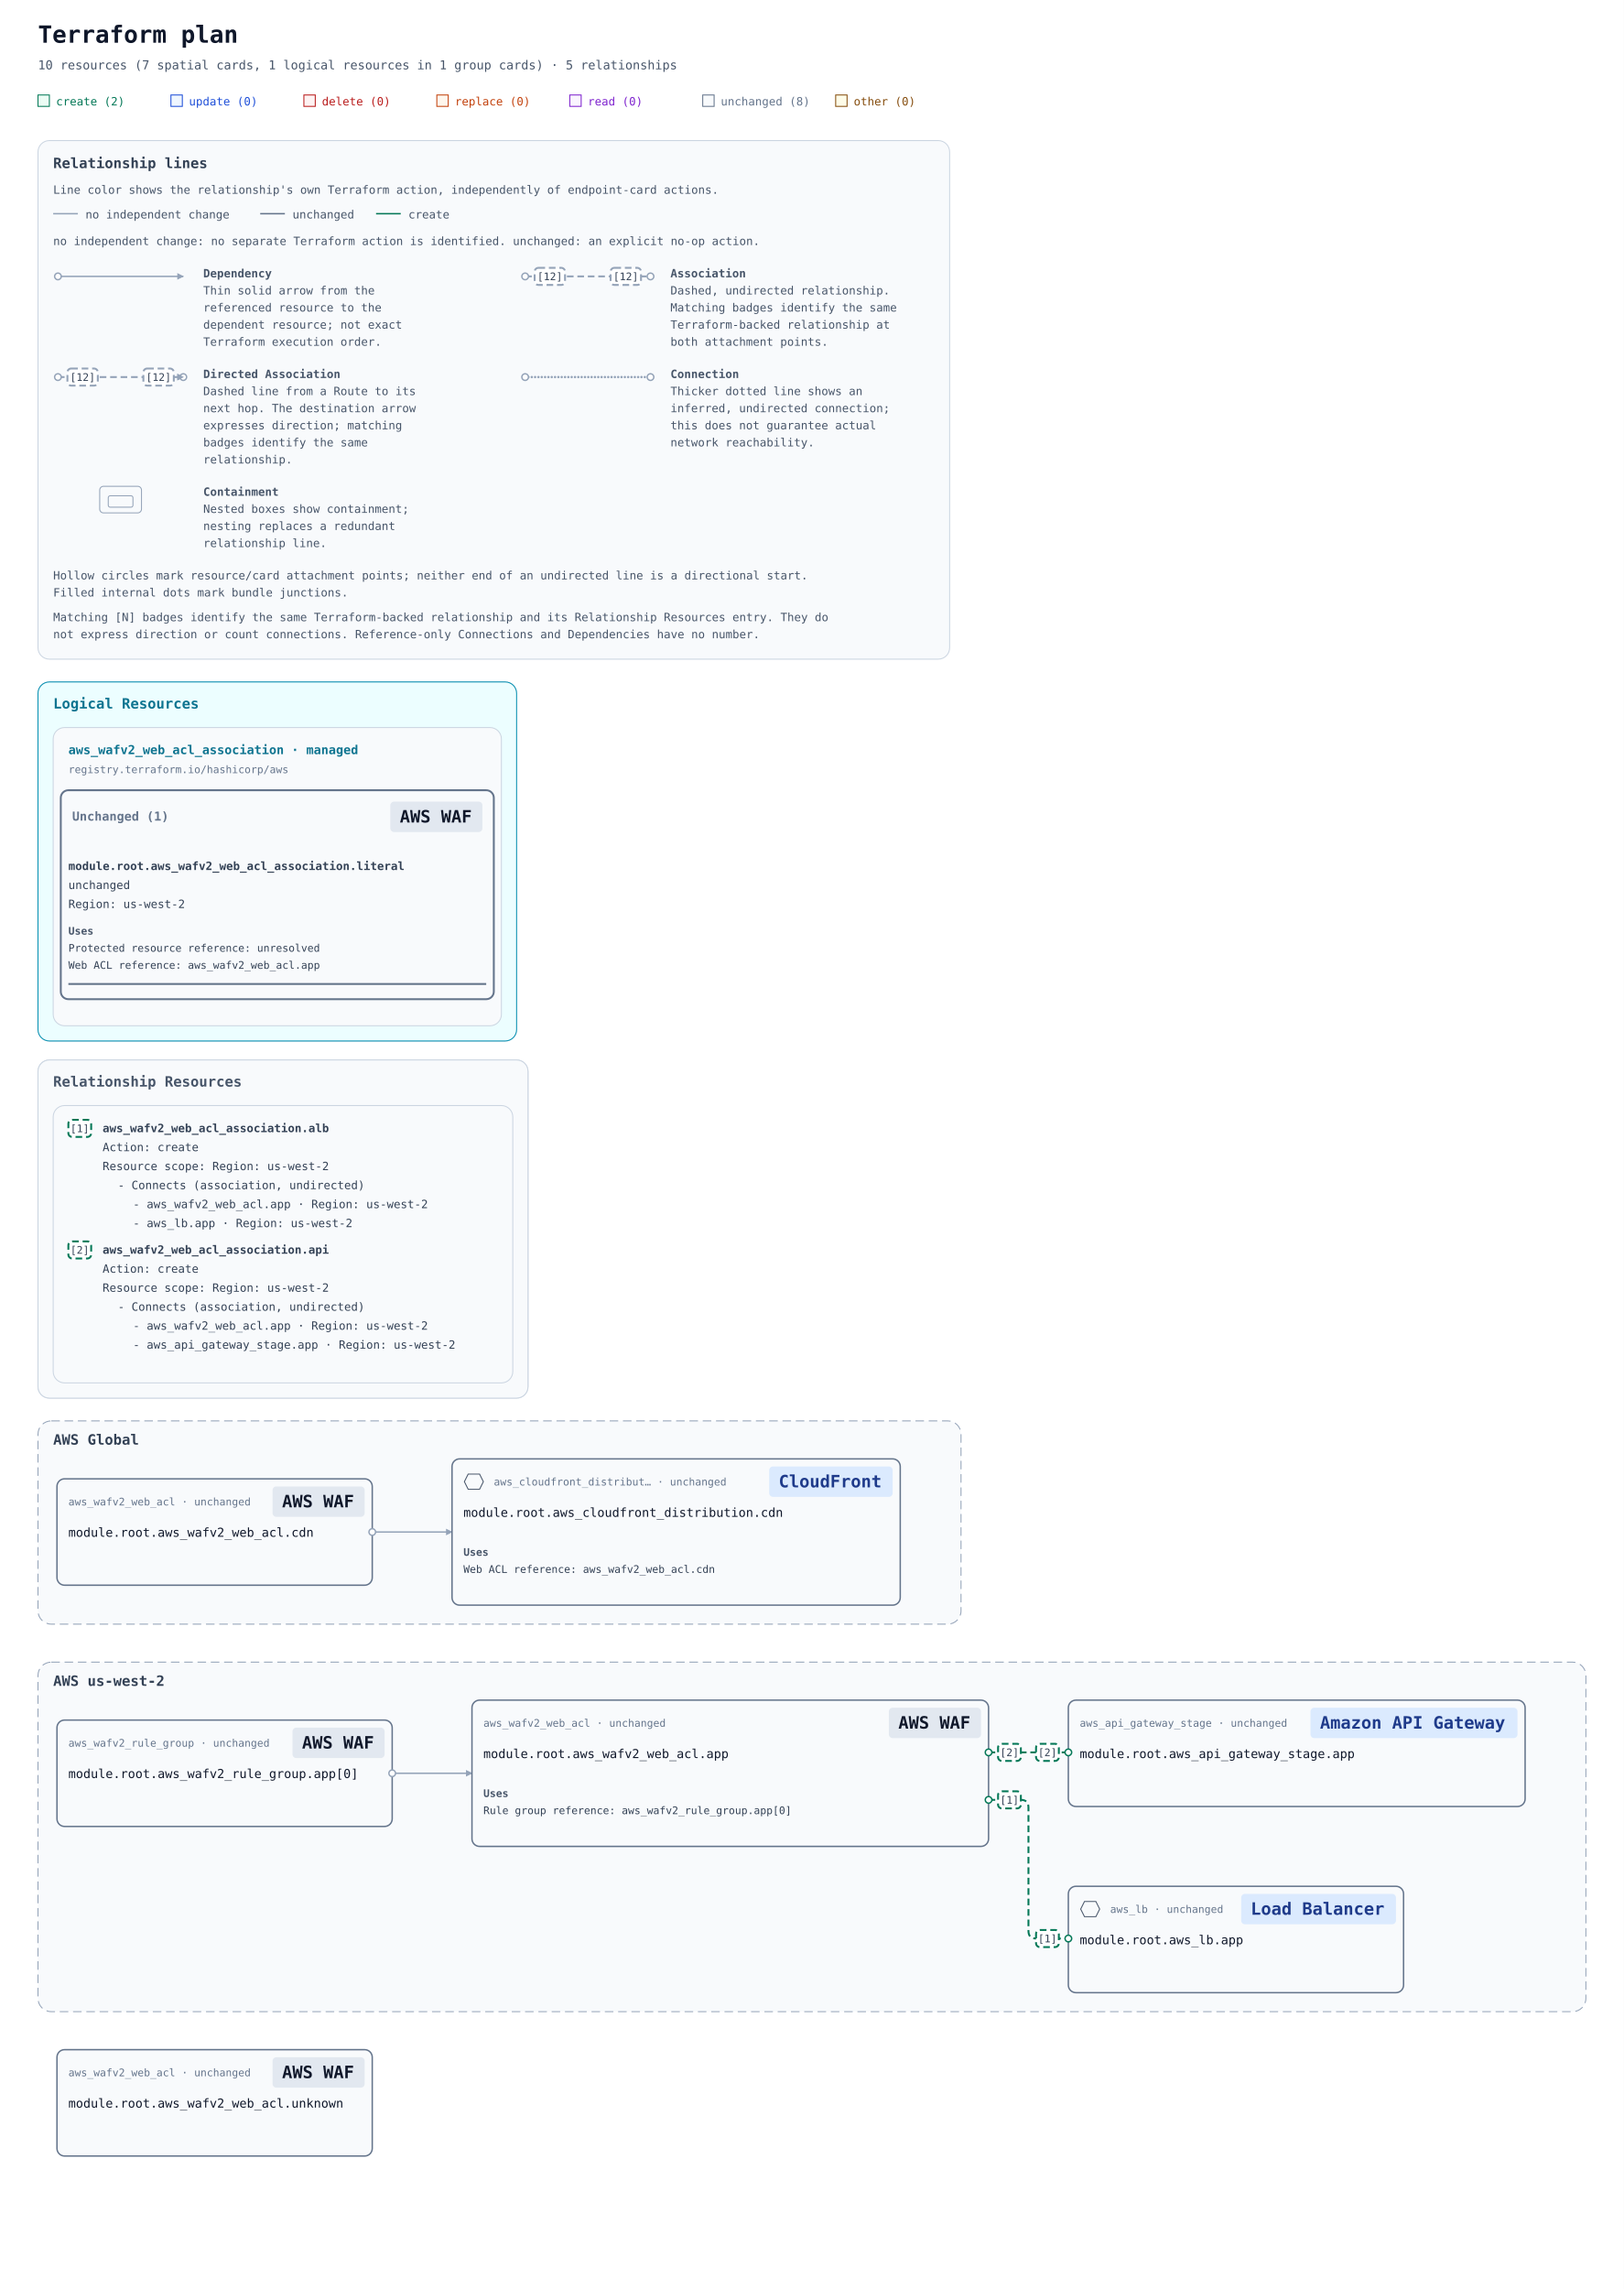
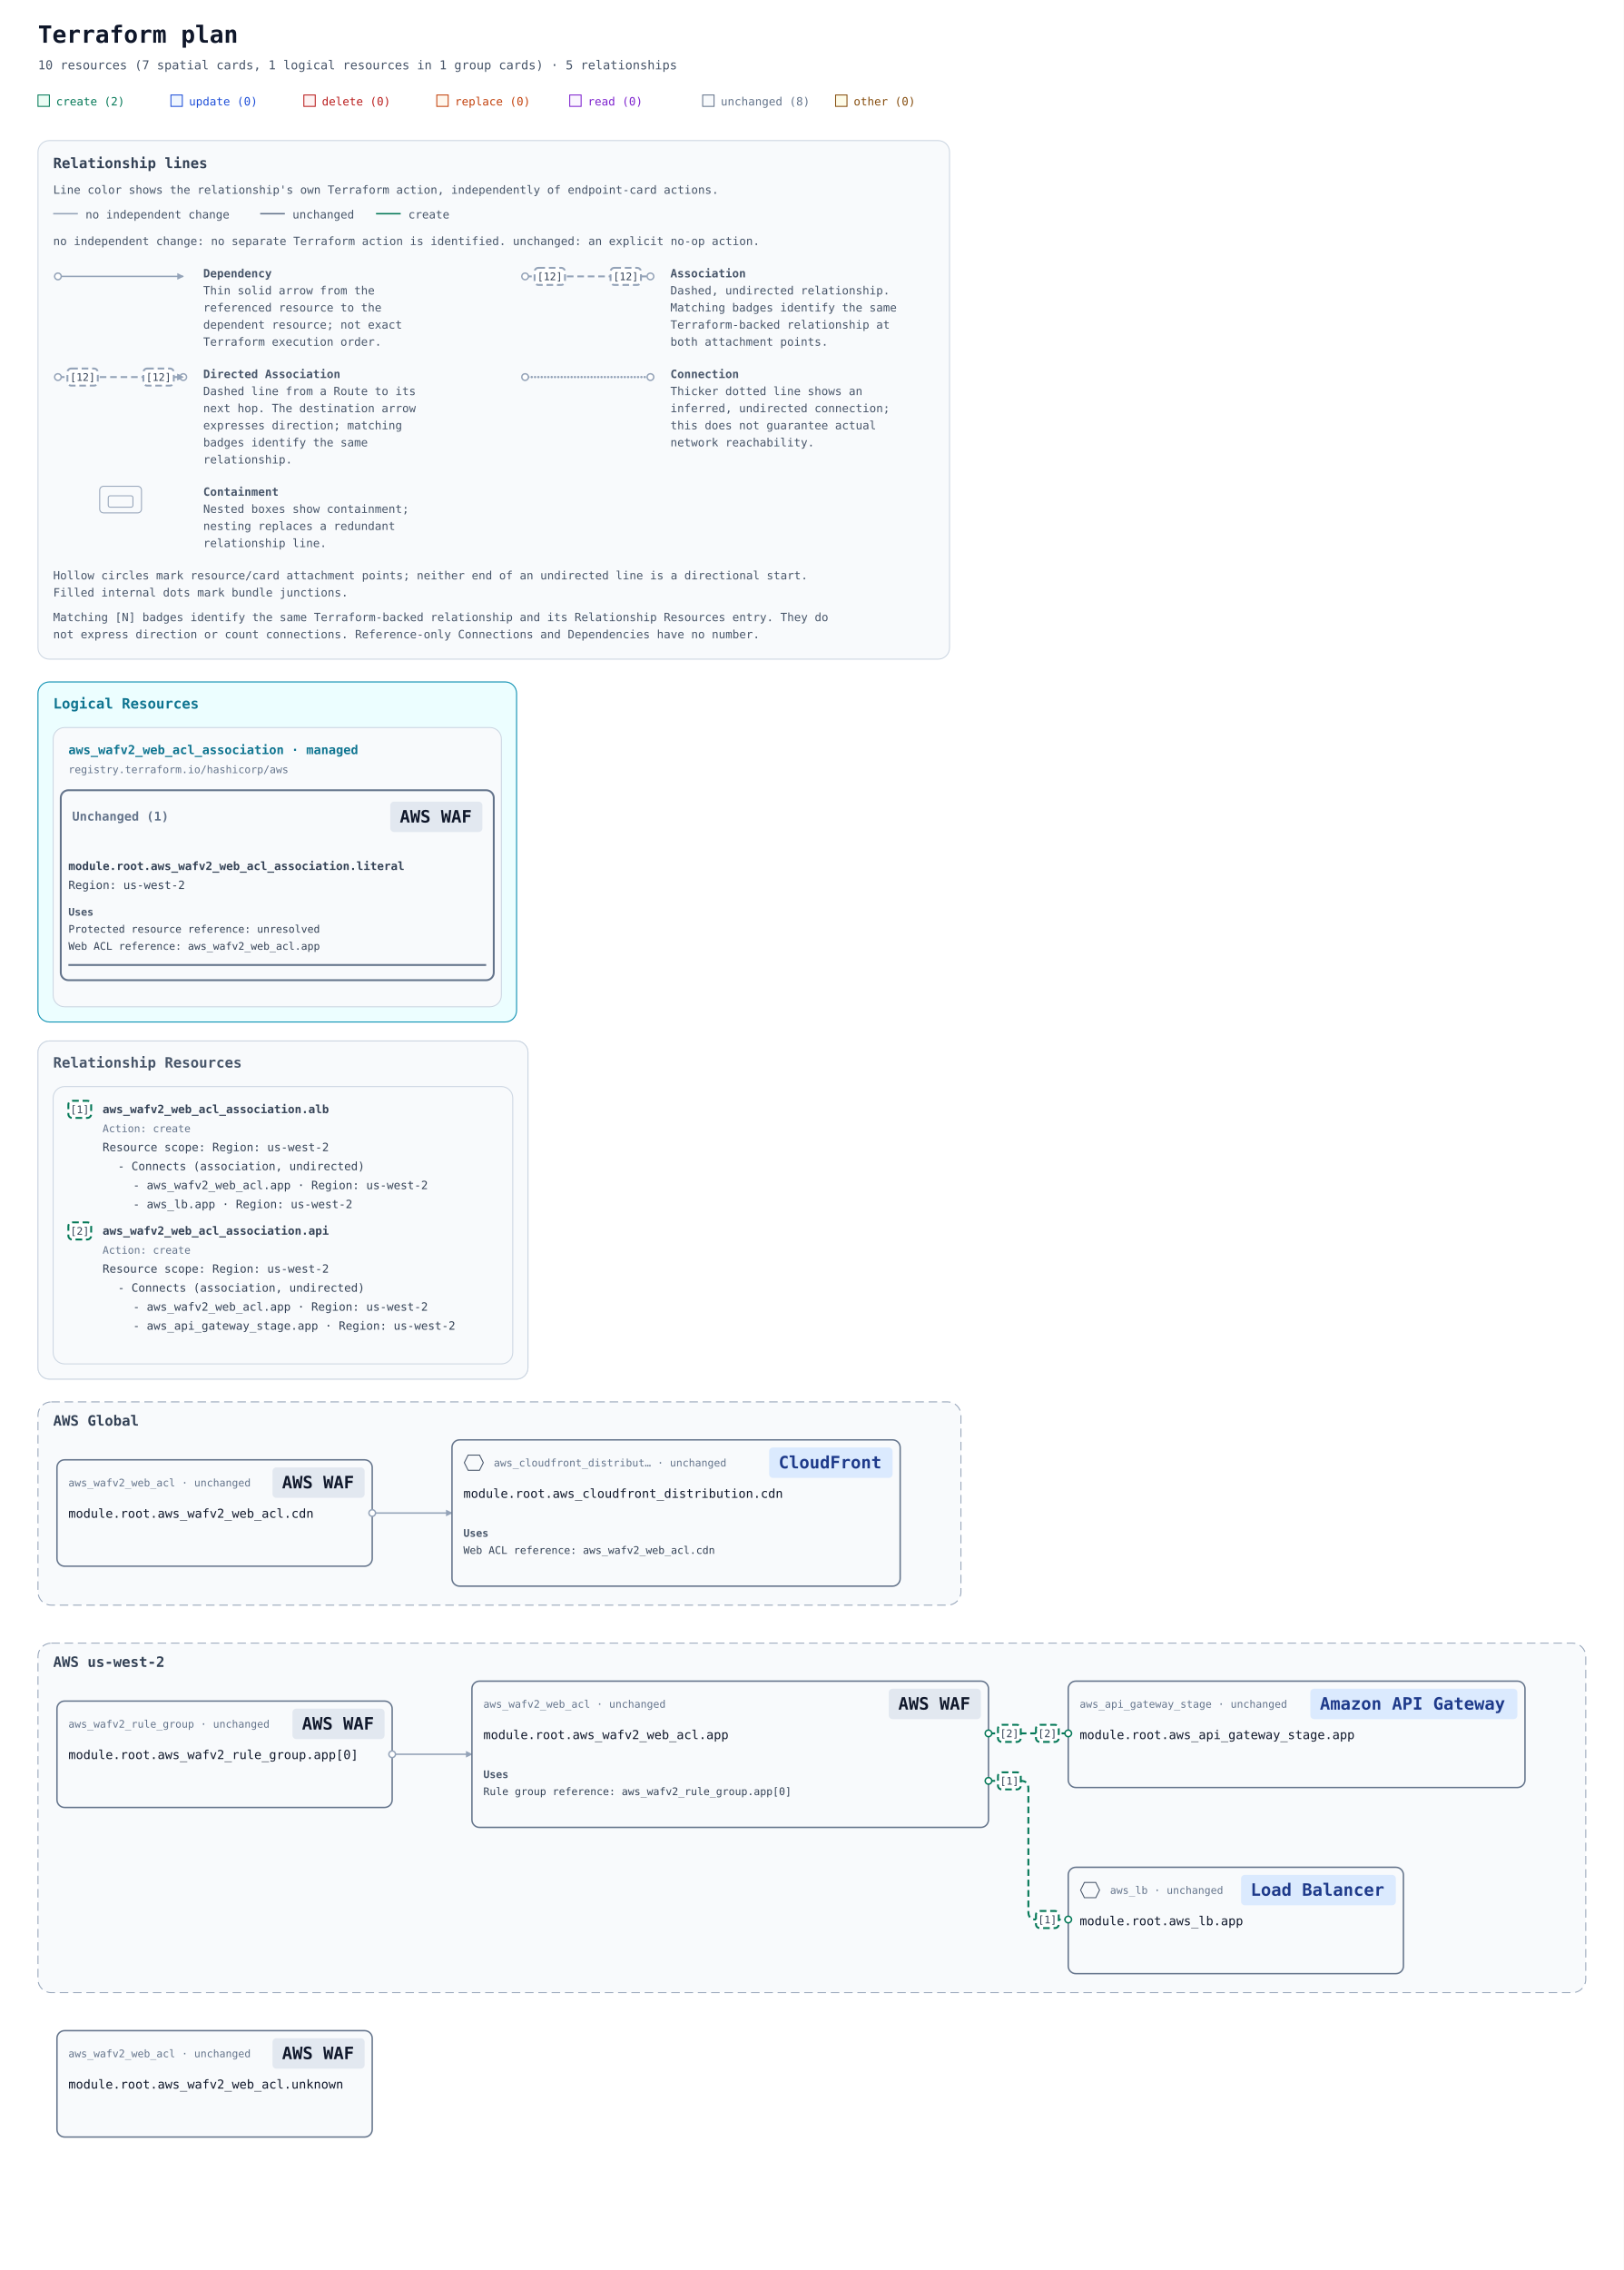
- <svg xmlns="http://www.w3.org/2000/svg" width="1710" height="2410" viewBox="0 0 1710 2410" role="img" aria-labelledby="title description">
+ <svg xmlns="http://www.w3.org/2000/svg" width="1710" height="2390" viewBox="0 0 1710 2390" role="img" aria-labelledby="title description">
  <defs>
    <marker id="arrow" viewBox="0 0 10 10" refX="9" refY="5" markerWidth="7" markerHeight="7" markerUnits="userSpaceOnUse" orient="auto-start-reverse">
      <path d="M 0 0 L 10 5 L 0 10 z" fill="#94a3b8" />
    </marker>
    <marker id="arrow-create" viewBox="0 0 10 10" refX="9" refY="5" markerWidth="7" markerHeight="7" markerUnits="userSpaceOnUse" orient="auto-start-reverse">
      <path d="M 0 0 L 10 5 L 0 10 z" fill="#047857" />
    </marker>
  </defs>
  <rect width="100%" height="100%" fill="#ffffff" />
  <g font-family="ui-monospace, SFMono-Regular, Consolas, monospace">
    <text x="40" y="45" font-size="25" font-weight="700" fill="#0f172a">Terraform plan</text>
    <text x="40" y="73" font-size="13" fill="#475569">10 resources (7 spatial cards, 1 logical resources in 1 group cards) · 5 relationships</text>
    <rect x="40" y="100" width="12" height="12" fill="#ecfdf5" stroke="#047857" />
    <text x="59" y="111" font-size="12" fill="#047857">create (2)</text>
    <rect x="180" y="100" width="12" height="12" fill="#eff6ff" stroke="#1d4ed8" />
    <text x="199" y="111" font-size="12" fill="#1d4ed8">update (0)</text>
    <rect x="320" y="100" width="12" height="12" fill="#fef2f2" stroke="#b91c1c" />
    <text x="339" y="111" font-size="12" fill="#b91c1c">delete (0)</text>
    <rect x="460" y="100" width="12" height="12" fill="#fff7ed" stroke="#c2410c" />
    <text x="479" y="111" font-size="12" fill="#c2410c">replace (0)</text>
    <rect x="600" y="100" width="12" height="12" fill="#faf5ff" stroke="#7e22ce" />
    <text x="619" y="111" font-size="12" fill="#7e22ce">read (0)</text>
    <rect x="740" y="100" width="12" height="12" fill="#f8fafc" stroke="#64748b" />
    <text x="759" y="111" font-size="12" fill="#64748b">unchanged (8)</text>
    <rect x="880" y="100" width="12" height="12" fill="#fefce8" stroke="#854d0e" />
    <text x="899" y="111" font-size="12" fill="#854d0e">other (0)</text>
    <g id="relationship-legend" font-size="12" fill="#475569" transform="translate(40 148)">
      <rect width="960" height="546" rx="12" fill="#f8fafc" stroke="#cbd5e1" />
      <text x="16" y="29" font-size="15" font-weight="700" fill="#334155">Relationship lines</text>
      <text x="16" y="56">Line color shows the relationship's own Terraform action, independently of endpoint-card actions.</text>
      <path data-legend-action="none" d="M 16 77 H 42" fill="none" stroke="#94a3b8" stroke-width="1.5" />
      <text x="50" y="82">no independent change</text>
      <path data-legend-action="unchanged" d="M 234 77 H 260" fill="none" stroke="#64748b" stroke-width="1.5" />
      <text x="268" y="82">unchanged</text>
      <path data-legend-action="create" d="M 356 77 H 382" fill="none" stroke="#047857" stroke-width="1.5" />
      <text x="390" y="82">create</text>
      <text x="16" y="110">no independent change: no separate Terraform action is identified. unchanged: an explicit no-op action.</text>
      <g data-legend-entry="dependency" transform="translate(0 132)">
        <g data-legend-sample="dependency">
          <path data-legend-kind="dependency" data-directionality="directed" d="M 21 11 H 153" fill="none" stroke="#94a3b8" stroke-width="1.5" marker-end="url(#arrow)" />
          <circle data-legend-endpoint="source" cx="21" cy="11" r="3.5" fill="#ffffff" stroke="#94a3b8" stroke-width="1.5" />
        </g>
        <text x="174" y="12" font-weight="700">Dependency</text>
        <text x="174" y="30">Thin solid arrow from the</text>
        <text x="174" y="48">referenced resource to the</text>
        <text x="174" y="66">dependent resource; not exact</text>
        <text x="174" y="84">Terraform execution order.</text>
      </g>
      <g data-legend-entry="association" transform="translate(492 132)">
        <g data-legend-sample="association">
          <path data-legend-kind="association" data-directionality="undirected" d="M 21 11 H 153" fill="none" stroke="#94a3b8" stroke-width="2" stroke-dasharray="7 4" />
          <circle data-legend-endpoint="source" cx="21" cy="11" r="3.5" fill="#ffffff" stroke="#94a3b8" stroke-width="1.5" />
          <circle data-legend-endpoint="target" cx="153" cy="11" r="3.5" fill="#ffffff" stroke="#94a3b8" stroke-width="1.5" />
          <g data-legend-badge="source">
            <rect x="31" y="2" width="32" height="18" rx="4" fill="#ffffff" stroke="#94a3b8" stroke-width="2" stroke-dasharray="7 4" />
            <text x="47" y="15" text-anchor="middle" font-size="11" fill="#334155">[12]</text>
          </g>
          <g data-legend-badge="target">
            <rect x="111" y="2" width="32" height="18" rx="4" fill="#ffffff" stroke="#94a3b8" stroke-width="2" stroke-dasharray="7 4" />
            <text x="127" y="15" text-anchor="middle" font-size="11" fill="#334155">[12]</text>
          </g>
        </g>
        <text x="174" y="12" font-weight="700">Association</text>
        <text x="174" y="30">Dashed, undirected relationship.</text>
        <text x="174" y="48">Matching badges identify the same</text>
        <text x="174" y="66">Terraform-backed relationship at</text>
        <text x="174" y="84">both attachment points.</text>
      </g>
      <g data-legend-entry="directed-association" transform="translate(0 238)">
        <g data-legend-sample="directed-association">
          <path data-legend-kind="directed-association" data-directionality="directed" d="M 21 11 H 153" fill="none" stroke="#94a3b8" stroke-width="2" stroke-dasharray="7 4" marker-end="url(#arrow)" />
          <circle data-legend-endpoint="source" cx="21" cy="11" r="3.5" fill="#ffffff" stroke="#94a3b8" stroke-width="1.5" />
          <circle data-legend-endpoint="target" cx="153" cy="11" r="3.5" fill="#ffffff" stroke="#94a3b8" stroke-width="1.5" />
          <path data-legend-arrow="true" d="M 146.7 7.5 L 153.7 11 L 146.7 14.5 Z" fill="#94a3b8" />
          <g data-legend-badge="source">
            <rect x="31" y="2" width="32" height="18" rx="4" fill="#ffffff" stroke="#94a3b8" stroke-width="2" stroke-dasharray="7 4" />
            <text x="47" y="15" text-anchor="middle" font-size="11" fill="#334155">[12]</text>
          </g>
          <g data-legend-badge="target">
            <rect x="111" y="2" width="32" height="18" rx="4" fill="#ffffff" stroke="#94a3b8" stroke-width="2" stroke-dasharray="7 4" />
            <text x="127" y="15" text-anchor="middle" font-size="11" fill="#334155">[12]</text>
          </g>
        </g>
        <text x="174" y="12" font-weight="700">Directed Association</text>
        <text x="174" y="30">Dashed line from a Route to its</text>
        <text x="174" y="48">next hop. The destination arrow</text>
        <text x="174" y="66">expresses direction; matching</text>
        <text x="174" y="84">badges identify the same</text>
        <text x="174" y="102">relationship.</text>
      </g>
      <g data-legend-entry="connection" transform="translate(492 238)">
        <g data-legend-sample="connection">
          <path data-legend-kind="connection" data-directionality="undirected" d="M 21 11 H 153" fill="none" stroke="#94a3b8" stroke-width="2.5" stroke-dasharray="0 3.5" stroke-linecap="round" />
          <circle data-legend-endpoint="source" cx="21" cy="11" r="3.5" fill="#ffffff" stroke="#94a3b8" stroke-width="1.5" />
          <circle data-legend-endpoint="target" cx="153" cy="11" r="3.5" fill="#ffffff" stroke="#94a3b8" stroke-width="1.5" />
        </g>
        <text x="174" y="12" font-weight="700">Connection</text>
        <text x="174" y="30">Thicker dotted line shows an</text>
        <text x="174" y="48">inferred, undirected connection;</text>
        <text x="174" y="66">this does not guarantee actual</text>
        <text x="174" y="84">network reachability.</text>
      </g>
      <g data-legend-entry="containment" transform="translate(0 362)">
        <g data-legend-sample="containment">
          <g data-legend-kind="containment" fill="none" stroke="#94a3b8">
            <rect x="65" y="2" width="44" height="28" rx="4" />
            <rect x="74" y="12" width="26" height="12" rx="2" />
          </g>
        </g>
        <text x="174" y="12" font-weight="700">Containment</text>
        <text x="174" y="30">Nested boxes show containment;</text>
        <text x="174" y="48">nesting replaces a redundant</text>
        <text x="174" y="66">relationship line.</text>
      </g>
      <text x="16" y="462">Hollow circles mark resource/card attachment points; neither end of an undirected line is a directional start.</text>
      <text x="16" y="480">Filled internal dots mark bundle junctions.</text>
      <text x="16" y="506">Matching [N] badges identify the same Terraform-backed relationship and its Relationship Resources entry. They do</text>
      <text x="16" y="524">not express direction or count connections. Reference-only Connections and Dependencies have no number.</text>
    </g>
    <g transform="translate(0 558)">
      <g data-annotation-area="true">
        <g data-annotation-card="true" transform="translate(40 160)">
-           <rect width="504" height="378" rx="12" fill="#f8fafc" stroke="#cbd5e1" />
+           <rect width="504" height="358" rx="12" fill="#f8fafc" stroke="#cbd5e1" />
          <g data-annotation-section="Logical Resources">
-             <rect width="504" height="378" rx="12" fill="#ecfeff" stroke="#0891b2" />
+             <rect width="504" height="358" rx="12" fill="#ecfeff" stroke="#0891b2" />
            <text x="16" y="28" font-size="15" font-weight="700" fill="#0e7490">Logical Resources</text>
            <g data-annotation-card="true" transform="translate(16 48)">
-               <rect width="472" height="314" rx="12" fill="#f8fafc" stroke="#cbd5e1" />
+               <rect width="472" height="294" rx="12" fill="#f8fafc" stroke="#cbd5e1" />
              <g data-logical-group="true" data-provider-source="registry.terraform.io/hashicorp/aws" data-resource-type="aws_wafv2_web_acl_association" data-mode="managed">
                <text x="16" y="28" font-size="13" font-weight="700" fill="#0e7490">aws_wafv2_web_acl_association · managed</text>
                <text x="16" y="48" font-size="11" fill="#64748b">registry.terraform.io/hashicorp/aws</text>
                <g data-action-section="unchanged">
-                   <rect x="8" y="66" width="456" height="220" rx="8" fill="none" stroke="#64748b" stroke-width="2" />
+                   <rect x="8" y="66" width="456" height="200" rx="8" fill="none" stroke="#64748b" stroke-width="2" />
                  <text data-action-heading="true" x="20" y="98" font-size="13" font-weight="700" fill="#64748b" xml:space="preserve">Unchanged (1)</text>
                  <rect data-service-badge="true" data-service-category="neutral" data-service-full-name="AWS WAF" data-display-name="AWS WAF" x="355" y="78" width="97" height="32" rx="4" fill="#e2e8f0" />
                  <text data-service-name="true" x="365" y="100" font-size="18" font-weight="700" fill="#0f172a" xml:space="preserve">AWS WAF</text>
                  <g id="resource-6177735f77616676325f7765625f61636c5f6173736f63696174696f6e2e6c69746572616c-current" data-architecture-id="terraform:6177735f77616676325f7765625f61636c5f6173736f63696174696f6e2e6c69746572616c-current" data-entity-kind="terraform" data-placement="logical" data-terraform-address="aws_wafv2_web_acl_association.literal" data-qualified-address="module.root.aws_wafv2_web_acl_association.literal" data-mode="managed" transform="translate(0 122)">
                    <text x="16" y="28" font-size="12" fill="#334155" xml:space="preserve" font-weight="700">module.root.aws_wafv2_web_acl_association.literal</text>
-                     <text x="16" y="48" font-size="12" fill="#334155" xml:space="preserve">unchanged</text>
-                     <text x="16" y="68" font-size="12" fill="#334155" xml:space="preserve">Region: us-west-2</text>
+                     <text x="16" y="48" font-size="12" fill="#334155" xml:space="preserve">Region: us-west-2</text>
                    <g data-resource-references="true">
-                       <text x="16" y="96" font-size="11" font-weight="700" fill="#475569">Uses</text>
+                       <text x="16" y="76" font-size="11" font-weight="700" fill="#475569">Uses</text>
                      <g data-reference-status="unresolved">
-                         <text x="16" y="114" font-size="11" fill="#334155" xml:space="preserve">Protected resource reference: unresolved</text>
+                         <text x="16" y="94" font-size="11" fill="#334155" xml:space="preserve">Protected resource reference: unresolved</text>
                      </g>
                      <a href="#resource-6177735f77616676325f7765625f61636c2e617070-current" data-reference-attribute="web_acl_arn">
-                         <text x="16" y="132" font-size="11" fill="#334155" xml:space="preserve">Web ACL reference: aws_wafv2_web_acl.app</text>
+                         <text x="16" y="112" font-size="11" fill="#334155" xml:space="preserve">Web ACL reference: aws_wafv2_web_acl.app</text>
                      </a>
                    </g>
-                     <line data-resource-underline="true" x1="16" y1="148" x2="456" y2="148" stroke="#64748b" stroke-width="2" />
+                     <line data-resource-underline="true" x1="16" y1="128" x2="456" y2="128" stroke="#64748b" stroke-width="2" />
                  </g>
                </g>
              </g>
            </g>
          </g>
        </g>
-         <g data-annotation-card="true" transform="translate(40 558)">
+         <g data-annotation-card="true" transform="translate(40 538)">
          <rect width="516" height="356" rx="12" fill="#f8fafc" stroke="#cbd5e1" />
          <g data-annotation-section="Relationship Resources">
            <rect width="516" height="356" rx="12" fill="#f8fafc" stroke="#cbd5e1" />
            <text x="16" y="28" font-size="15" font-weight="700" fill="#475569">Relationship Resources</text>
            <g data-annotation-card="true" transform="translate(16 48)">
              <rect width="484" height="292" rx="12" fill="#f8fafc" stroke="#cbd5e1" />
              <g data-relationship-index="true">
                <g data-relationship-entry="1" id="relationship-5b5b5b226177735f77616676325f7765625f61636c5f6173736f63696174696f6e2e616c62222c6e756c6c5d5d2c5b5b227465727261666f726d3a3631373737333566373736313636373633323566373736353632356636313633366332653631373037302d63757272656e74222c227465727261666f726d3a36313737373335663663363232653631373037302d63757272656e74222c226173736f63696174696f6e222c22756e6469726563746564225d5d5d">
                  <a href="#relationship-5b5b5b226177735f77616676325f7765625f61636c5f6173736f63696174696f6e2e616c62222c6e756c6c5d5d2c5b5b227465727261666f726d3a3631373737333566373736313636373633323566373736353632356636313633366332653631373037302d63757272656e74222c227465727261666f726d3a36313737373335663663363232653631373037302d63757272656e74222c226173736f63696174696f6e222c22756e6469726563746564225d5d5d" data-relationship-select="true" aria-label="Relationship [1]: Connects (association, undirected): aws_wafv2_web_acl.app / aws_lb.app">
                    <rect x="16" y="15" width="24" height="18" rx="4" fill="#ffffff" stroke="#047857" stroke-width="2" stroke-dasharray="7 4" />
                    <text x="28" y="28" text-anchor="middle" font-size="11" fill="#334155">[1]</text>
                  </a>
                  <text data-source-address="aws_wafv2_web_acl_association.alb" data-source-identity="terraform:6177735f77616676325f7765625f61636c5f6173736f63696174696f6e2e616c62-current" font-size="12" font-weight="600" fill="#334155">
                    <tspan x="52" y="28" xml:space="preserve">aws_wafv2_web_acl_association.alb</tspan>
                  </text>
-                   <text font-size="12" fill="#334155">
-                     <tspan x="52" y="48" xml:space="preserve">Action: create</tspan>
-                   </text>
+                   <text data-resource-action="true" x="52" y="48" font-size="11" fill="#64748b">Action: create</text>
                  <text font-size="12" fill="#334155">
                    <tspan x="52" y="68" xml:space="preserve">Resource scope: Region: us-west-2</tspan>
                  </text>
                  <text font-size="12" fill="#334155">
                    <tspan x="68" y="88" xml:space="preserve">- Connects (association, undirected)</tspan>
                  </text>
                  <a href="#resource-6177735f77616676325f7765625f61636c2e617070-current" data-relationship-endpoint="true" aria-label="- aws_wafv2_web_acl.app · Region: us-west-2">
                    <text font-size="12" fill="#334155">
                      <tspan x="84" y="108" xml:space="preserve">- aws_wafv2_web_acl.app · Region: us-west-2</tspan>
                    </text>
                  </a>
                  <a href="#resource-6177735f6c622e617070-current" data-relationship-endpoint="true" aria-label="- aws_lb.app · Region: us-west-2">
                    <text font-size="12" fill="#334155">
                      <tspan x="84" y="128" xml:space="preserve">- aws_lb.app · Region: us-west-2</tspan>
                    </text>
                  </a>
                </g>
                <g data-relationship-entry="2" id="relationship-5b5b5b226177735f77616676325f7765625f61636c5f6173736f63696174696f6e2e617069222c6e756c6c5d5d2c5b5b227465727261666f726d3a3631373737333566373736313636373633323566373736353632356636313633366332653631373037302d63757272656e74222c227465727261666f726d3a36313737373335663631373036393566363736313734363537373631373935663733373436313637363532653631373037302d63757272656e74222c226173736f63696174696f6e222c22756e6469726563746564225d5d5d">
                  <a href="#relationship-5b5b5b226177735f77616676325f7765625f61636c5f6173736f63696174696f6e2e617069222c6e756c6c5d5d2c5b5b227465727261666f726d3a3631373737333566373736313636373633323566373736353632356636313633366332653631373037302d63757272656e74222c227465727261666f726d3a36313737373335663631373036393566363736313734363537373631373935663733373436313637363532653631373037302d63757272656e74222c226173736f63696174696f6e222c22756e6469726563746564225d5d5d" data-relationship-select="true" aria-label="Relationship [2]: Connects (association, undirected): aws_wafv2_web_acl.app / aws_api_gateway_stage.app">
                    <rect x="16" y="143" width="24" height="18" rx="4" fill="#ffffff" stroke="#047857" stroke-width="2" stroke-dasharray="7 4" />
                    <text x="28" y="156" text-anchor="middle" font-size="11" fill="#334155">[2]</text>
                  </a>
                  <text data-source-address="aws_wafv2_web_acl_association.api" data-source-identity="terraform:6177735f77616676325f7765625f61636c5f6173736f63696174696f6e2e617069-current" font-size="12" font-weight="600" fill="#334155">
                    <tspan x="52" y="156" xml:space="preserve">aws_wafv2_web_acl_association.api</tspan>
                  </text>
-                   <text font-size="12" fill="#334155">
-                     <tspan x="52" y="176" xml:space="preserve">Action: create</tspan>
-                   </text>
+                   <text data-resource-action="true" x="52" y="176" font-size="11" fill="#64748b">Action: create</text>
                  <text font-size="12" fill="#334155">
                    <tspan x="52" y="196" xml:space="preserve">Resource scope: Region: us-west-2</tspan>
                  </text>
                  <text font-size="12" fill="#334155">
                    <tspan x="68" y="216" xml:space="preserve">- Connects (association, undirected)</tspan>
                  </text>
                  <a href="#resource-6177735f77616676325f7765625f61636c2e617070-current" data-relationship-endpoint="true" aria-label="- aws_wafv2_web_acl.app · Region: us-west-2">
                    <text font-size="12" fill="#334155">
                      <tspan x="84" y="236" xml:space="preserve">- aws_wafv2_web_acl.app · Region: us-west-2</tspan>
                    </text>
                  </a>
                  <a href="#resource-6177735f6170695f676174657761795f73746167652e617070-current" data-relationship-endpoint="true" aria-label="- aws_api_gateway_stage.app · Region: us-west-2">
                    <text font-size="12" fill="#334155">
                      <tspan x="84" y="256" xml:space="preserve">- aws_api_gateway_stage.app · Region: us-west-2</tspan>
                    </text>
                  </a>
                </g>
              </g>
            </g>
          </g>
        </g>
      </g>
-       <g data-architecture="true" transform="translate(0 778)">
+       <g data-architecture="true" transform="translate(0 758)">
        <g data-deployment-scope="true" data-scope-provider="AWS" data-global="true">
          <rect x="40" y="160" width="972" height="214" rx="14" fill="#f8fafc" stroke="#94a3b8" stroke-dasharray="9 5" />
          <text x="56" y="185" font-size="15" font-weight="700" fill="#334155">AWS Global</text>
        </g>
        <g data-deployment-scope="true" data-scope-provider="AWS" data-region="us-west-2">
          <rect x="40" y="414" width="1630" height="368" rx="14" fill="#f8fafc" stroke="#94a3b8" stroke-dasharray="9 5" />
          <text x="56" y="439" font-size="15" font-weight="700" fill="#334155">AWS us-west-2</text>
        </g>
        <path d="M 413 531 L 497 531 " data-edge-kind="dependency" data-directionality="directed" data-source="resource-6177735f77616676325f72756c655f67726f75702e6170705b305d-current" data-target="resource-6177735f77616676325f7765625f61636c2e617070-current" fill="none" stroke="#94a3b8" stroke-width="1.5" stroke-linejoin="round" marker-end="url(#arrow)" />
        <path d="M 1041 509 L 1125 509 " data-edge-kind="association" data-relationship-ids="relationship-5b5b5b226177735f77616676325f7765625f61636c5f6173736f63696174696f6e2e617069222c6e756c6c5d5d2c5b5b227465727261666f726d3a3631373737333566373736313636373633323566373736353632356636313633366332653631373037302d63757272656e74222c227465727261666f726d3a36313737373335663631373036393566363736313734363537373631373935663733373436313637363532653631373037302d63757272656e74222c226173736f63696174696f6e222c22756e6469726563746564225d5d5d" data-directionality="undirected" data-source="resource-6177735f77616676325f7765625f61636c2e617070-current" data-target="resource-6177735f6170695f676174657761795f73746167652e617070-current" fill="none" stroke="#047857" stroke-width="2" stroke-dasharray="7 4" stroke-linejoin="round" />
        <path d="M 1041 559 L 1075 559 Q 1083 559 1083 567 L 1083 697 Q 1083 705 1091 705 L 1125 705 " data-edge-kind="association" data-relationship-ids="relationship-5b5b5b226177735f77616676325f7765625f61636c5f6173736f63696174696f6e2e616c62222c6e756c6c5d5d2c5b5b227465727261666f726d3a3631373737333566373736313636373633323566373736353632356636313633366332653631373037302d63757272656e74222c227465727261666f726d3a36313737373335663663363232653631373037302d63757272656e74222c226173736f63696174696f6e222c22756e6469726563746564225d5d5d" data-directionality="undirected" data-source="resource-6177735f77616676325f7765625f61636c2e617070-current" data-target="resource-6177735f6c622e617070-current" fill="none" stroke="#047857" stroke-width="2" stroke-dasharray="7 4" stroke-linejoin="round" />
        <g data-edge-kind="dependency" data-source="resource-6177735f77616676325f7765625f61636c2e617070-current" data-target="resource-6177735f77616676325f7765625f61636c5f6173736f63696174696f6e2e6c69746572616c-current" />
        <path d="M 392 277 L 476 277 " data-edge-kind="dependency" data-directionality="directed" data-source="resource-6177735f77616676325f7765625f61636c2e63646e-current" data-target="resource-6177735f636c6f756466726f6e745f646973747269627574696f6e2e63646e-current" fill="none" stroke="#94a3b8" stroke-width="1.5" stroke-linejoin="round" marker-end="url(#arrow)" />
        <g id="resource-6177735f6170695f676174657761795f73746167652e617070-current" data-architecture-id="terraform:6177735f6170695f676174657761795f73746167652e617070-current" data-qualified-address="module.root.aws_api_gateway_stage.app" data-terraform-address="aws_api_gateway_stage.app">
          <rect x="1125" y="454" width="481" height="112" rx="8" fill="#f8fafc" stroke="#64748b" stroke-width="1.5" data-mode="managed" />
          <text x="1137" y="482" font-size="11" fill="#64748b">aws_api_gateway_stage · unchanged</text>
          <rect data-service-badge="true" data-service-category="network" data-service-full-name="Amazon API Gateway" data-display-name="Amazon API Gateway" x="1380" y="462" width="218" height="32" rx="4" fill="#dbeafe" />
          <text data-service-name="true" x="1390" y="484" font-size="18" font-weight="700" fill="#1e3a8a" xml:space="preserve">Amazon API Gateway</text>
          <text x="1137" y="515" font-size="13" fill="#0f172a" xml:space="preserve">module.root.aws_api_gateway_stage.app</text>
        </g>
        <g id="resource-6177735f636c6f756466726f6e745f646973747269627574696f6e2e63646e-current" data-architecture-id="terraform:6177735f636c6f756466726f6e745f646973747269627574696f6e2e63646e-current" data-qualified-address="module.root.aws_cloudfront_distribution.cdn" data-terraform-address="aws_cloudfront_distribution.cdn">
          <rect x="476" y="200" width="472" height="154" rx="8" fill="#f8fafc" stroke="#64748b" stroke-width="1.5" data-mode="managed" />
          <text x="520" y="228" font-size="11" fill="#64748b">aws_cloudfront_distribut… · unchanged</text>
          <rect data-service-badge="true" data-service-category="network" data-service-full-name="Amazon CloudFront" data-display-name="CloudFront" x="810" y="208" width="130" height="32" rx="4" fill="#dbeafe" />
          <text data-service-name="true" x="820" y="230" font-size="18" font-weight="700" fill="#1e3a8a" xml:space="preserve">CloudFront</text>
          <g data-role-shape="network" transform="translate(488 215)" role="img" aria-label="Visual role: network" pointer-events="none" fill="#f8fafc" stroke="#475569" stroke-width="1">
            <path d="M5 1 H17 L21 9 L17 17 H5 L1 9 Z" />
          </g>
          <text x="488" y="261" font-size="13" fill="#0f172a" xml:space="preserve">module.root.aws_cloudfront_distribution.cdn</text>
          <g data-resource-references="true">
            <text x="488" y="302" font-size="11" font-weight="700" fill="#475569">Uses</text>
            <a href="#resource-6177735f77616676325f7765625f61636c2e63646e-current" data-reference-attribute="web_acl_id">
              <text x="488" y="320" font-size="11" fill="#334155" xml:space="preserve">Web ACL reference: aws_wafv2_web_acl.cdn</text>
            </a>
          </g>
        </g>
        <g id="resource-6177735f6c622e617070-current" data-architecture-id="terraform:6177735f6c622e617070-current" data-qualified-address="module.root.aws_lb.app" data-terraform-address="aws_lb.app">
          <rect x="1125" y="650" width="353" height="112" rx="8" fill="#f8fafc" stroke="#64748b" stroke-width="1.5" data-mode="managed" />
          <text x="1169" y="678" font-size="11" fill="#64748b">aws_lb · unchanged</text>
          <rect data-service-badge="true" data-service-category="network" data-service-full-name="Elastic Load Balancing" data-display-name="Load Balancer" x="1307" y="658" width="163" height="32" rx="4" fill="#dbeafe" />
          <text data-service-name="true" x="1317" y="680" font-size="18" font-weight="700" fill="#1e3a8a" xml:space="preserve">Load Balancer</text>
          <g data-role-shape="network" transform="translate(1137 665)" role="img" aria-label="Visual role: network" pointer-events="none" fill="#f8fafc" stroke="#475569" stroke-width="1">
            <path d="M5 1 H17 L21 9 L17 17 H5 L1 9 Z" />
          </g>
          <text x="1137" y="711" font-size="13" fill="#0f172a" xml:space="preserve">module.root.aws_lb.app</text>
        </g>
        <g id="resource-6177735f77616676325f72756c655f67726f75702e6170705b305d-current" data-architecture-id="terraform:6177735f77616676325f72756c655f67726f75702e6170705b305d-current" data-qualified-address="module.root.aws_wafv2_rule_group.app[0]" data-terraform-address="aws_wafv2_rule_group.app[0]">
          <rect x="60" y="475" width="353" height="112" rx="8" fill="#f8fafc" stroke="#64748b" stroke-width="1.5" data-mode="managed" />
          <text x="72" y="503" font-size="11" fill="#64748b">aws_wafv2_rule_group · unchanged</text>
          <rect data-service-badge="true" data-service-category="neutral" data-service-full-name="AWS WAF" data-display-name="AWS WAF" x="308" y="483" width="97" height="32" rx="4" fill="#e2e8f0" />
          <text data-service-name="true" x="318" y="505" font-size="18" font-weight="700" fill="#0f172a" xml:space="preserve">AWS WAF</text>
          <text x="72" y="536" font-size="13" fill="#0f172a" xml:space="preserve">module.root.aws_wafv2_rule_group.app[0]</text>
          <text x="72" y="575" font-size="10" fill="#64748b" data-role="policy" />
        </g>
        <g id="resource-6177735f77616676325f7765625f61636c2e617070-current" data-architecture-id="terraform:6177735f77616676325f7765625f61636c2e617070-current" data-qualified-address="module.root.aws_wafv2_web_acl.app" data-terraform-address="aws_wafv2_web_acl.app">
          <rect x="497" y="454" width="544" height="154" rx="8" fill="#f8fafc" stroke="#64748b" stroke-width="1.5" data-mode="managed" />
          <text x="509" y="482" font-size="11" fill="#64748b">aws_wafv2_web_acl · unchanged</text>
          <rect data-service-badge="true" data-service-category="neutral" data-service-full-name="AWS WAF" data-display-name="AWS WAF" x="936" y="462" width="97" height="32" rx="4" fill="#e2e8f0" />
          <text data-service-name="true" x="946" y="484" font-size="18" font-weight="700" fill="#0f172a" xml:space="preserve">AWS WAF</text>
          <text x="509" y="515" font-size="13" fill="#0f172a" xml:space="preserve">module.root.aws_wafv2_web_acl.app</text>
          <g data-resource-references="true">
            <text x="509" y="556" font-size="11" font-weight="700" fill="#475569">Uses</text>
            <a href="#resource-6177735f77616676325f72756c655f67726f75702e6170705b305d-current" data-reference-attribute="rule.statement.rule_group_reference_statement.arn">
              <text x="509" y="574" font-size="11" fill="#334155" xml:space="preserve">Rule group reference: aws_wafv2_rule_group.app[0]</text>
            </a>
          </g>
          <text x="509" y="596" font-size="10" fill="#64748b" data-role="policy" />
        </g>
        <g id="resource-6177735f77616676325f7765625f61636c2e63646e-current" data-architecture-id="terraform:6177735f77616676325f7765625f61636c2e63646e-current" data-qualified-address="module.root.aws_wafv2_web_acl.cdn" data-terraform-address="aws_wafv2_web_acl.cdn">
          <rect x="60" y="221" width="332" height="112" rx="8" fill="#f8fafc" stroke="#64748b" stroke-width="1.5" data-mode="managed" />
          <text x="72" y="249" font-size="11" fill="#64748b">aws_wafv2_web_acl · unchanged</text>
          <rect data-service-badge="true" data-service-category="neutral" data-service-full-name="AWS WAF" data-display-name="AWS WAF" x="287" y="229" width="97" height="32" rx="4" fill="#e2e8f0" />
          <text data-service-name="true" x="297" y="251" font-size="18" font-weight="700" fill="#0f172a" xml:space="preserve">AWS WAF</text>
          <text x="72" y="282" font-size="13" fill="#0f172a" xml:space="preserve">module.root.aws_wafv2_web_acl.cdn</text>
          <text x="72" y="321" font-size="10" fill="#64748b" data-role="policy" />
        </g>
        <g id="resource-6177735f77616676325f7765625f61636c2e756e6b6e6f776e-current" data-architecture-id="terraform:6177735f77616676325f7765625f61636c2e756e6b6e6f776e-current" data-qualified-address="module.root.aws_wafv2_web_acl.unknown" data-terraform-address="aws_wafv2_web_acl.unknown">
          <rect x="60" y="822" width="332" height="112" rx="8" fill="#f8fafc" stroke="#64748b" stroke-width="1.5" data-mode="managed" />
          <text x="72" y="850" font-size="11" fill="#64748b">aws_wafv2_web_acl · unchanged</text>
          <rect data-service-badge="true" data-service-category="neutral" data-service-full-name="AWS WAF" data-display-name="AWS WAF" x="287" y="830" width="97" height="32" rx="4" fill="#e2e8f0" />
          <text data-service-name="true" x="297" y="852" font-size="18" font-weight="700" fill="#0f172a" xml:space="preserve">AWS WAF</text>
          <text x="72" y="883" font-size="13" fill="#0f172a" xml:space="preserve">module.root.aws_wafv2_web_acl.unknown</text>
          <text x="72" y="922" font-size="10" fill="#64748b" data-role="policy" />
        </g>
        <g data-endpoints="true" data-source="resource-6177735f77616676325f72756c655f67726f75702e6170705b305d-current" data-target="resource-6177735f77616676325f7765625f61636c2e617070-current" aria-hidden="true">
          <circle data-endpoint="source" cx="413" cy="531" r="3.5" fill="#ffffff" stroke="#94a3b8" stroke-width="1.5" />
        </g>
        <g data-endpoints="true" data-source="resource-6177735f77616676325f7765625f61636c2e617070-current" data-target="resource-6177735f6170695f676174657761795f73746167652e617070-current" aria-hidden="true">
          <circle data-endpoint="source" cx="1041" cy="509" r="3.5" fill="#ffffff" stroke="#047857" stroke-width="1.5" />
          <circle data-endpoint="target" cx="1125" cy="509" r="3.5" fill="#ffffff" stroke="#047857" stroke-width="1.5" />
        </g>
        <g data-endpoints="true" data-source="resource-6177735f77616676325f7765625f61636c2e617070-current" data-target="resource-6177735f6c622e617070-current" aria-hidden="true">
          <circle data-endpoint="source" cx="1041" cy="559" r="3.5" fill="#ffffff" stroke="#047857" stroke-width="1.5" />
          <circle data-endpoint="target" cx="1125" cy="705" r="3.5" fill="#ffffff" stroke="#047857" stroke-width="1.5" />
        </g>
        <g data-endpoints="true" data-source="resource-6177735f77616676325f7765625f61636c2e63646e-current" data-target="resource-6177735f636c6f756466726f6e745f646973747269627574696f6e2e63646e-current" aria-hidden="true">
          <circle data-endpoint="source" cx="392" cy="277" r="3.5" fill="#ffffff" stroke="#94a3b8" stroke-width="1.5" />
        </g>
        <g data-relationship-marker="1">
          <a href="#relationship-5b5b5b226177735f77616676325f7765625f61636c5f6173736f63696174696f6e2e616c62222c6e756c6c5d5d2c5b5b227465727261666f726d3a3631373737333566373736313636373633323566373736353632356636313633366332653631373037302d63757272656e74222c227465727261666f726d3a36313737373335663663363232653631373037302d63757272656e74222c226173736f63696174696f6e222c22756e6469726563746564225d5d5d" data-relationship-select="true" aria-label="Relationship [1]: Connects (association, undirected): aws_wafv2_web_acl.app / aws_lb.app">
            <rect x="1091" y="696" width="24" height="18" rx="4" fill="#ffffff" stroke="#047857" stroke-width="2" stroke-dasharray="7 4" />
            <text x="1103" y="709" text-anchor="middle" font-size="11" fill="#334155">[1]</text>
          </a>
        </g>
        <g data-relationship-marker="1">
          <a href="#relationship-5b5b5b226177735f77616676325f7765625f61636c5f6173736f63696174696f6e2e616c62222c6e756c6c5d5d2c5b5b227465727261666f726d3a3631373737333566373736313636373633323566373736353632356636313633366332653631373037302d63757272656e74222c227465727261666f726d3a36313737373335663663363232653631373037302d63757272656e74222c226173736f63696174696f6e222c22756e6469726563746564225d5d5d" data-relationship-select="true" aria-label="Relationship [1]: Connects (association, undirected): aws_wafv2_web_acl.app / aws_lb.app">
            <rect x="1051" y="550" width="24" height="18" rx="4" fill="#ffffff" stroke="#047857" stroke-width="2" stroke-dasharray="7 4" />
            <text x="1063" y="563" text-anchor="middle" font-size="11" fill="#334155">[1]</text>
          </a>
        </g>
        <g data-relationship-marker="2">
          <a href="#relationship-5b5b5b226177735f77616676325f7765625f61636c5f6173736f63696174696f6e2e617069222c6e756c6c5d5d2c5b5b227465727261666f726d3a3631373737333566373736313636373633323566373736353632356636313633366332653631373037302d63757272656e74222c227465727261666f726d3a36313737373335663631373036393566363736313734363537373631373935663733373436313637363532653631373037302d63757272656e74222c226173736f63696174696f6e222c22756e6469726563746564225d5d5d" data-relationship-select="true" aria-label="Relationship [2]: Connects (association, undirected): aws_wafv2_web_acl.app / aws_api_gateway_stage.app">
            <rect x="1091" y="500" width="24" height="18" rx="4" fill="#ffffff" stroke="#047857" stroke-width="2" stroke-dasharray="7 4" />
            <text x="1103" y="513" text-anchor="middle" font-size="11" fill="#334155">[2]</text>
          </a>
        </g>
        <g data-relationship-marker="2">
          <a href="#relationship-5b5b5b226177735f77616676325f7765625f61636c5f6173736f63696174696f6e2e617069222c6e756c6c5d5d2c5b5b227465727261666f726d3a3631373737333566373736313636373633323566373736353632356636313633366332653631373037302d63757272656e74222c227465727261666f726d3a36313737373335663631373036393566363736313734363537373631373935663733373436313637363532653631373037302d63757272656e74222c226173736f63696174696f6e222c22756e6469726563746564225d5d5d" data-relationship-select="true" aria-label="Relationship [2]: Connects (association, undirected): aws_wafv2_web_acl.app / aws_api_gateway_stage.app">
            <rect x="1051" y="500" width="24" height="18" rx="4" fill="#ffffff" stroke="#047857" stroke-width="2" stroke-dasharray="7 4" />
            <text x="1063" y="513" text-anchor="middle" font-size="11" fill="#334155">[2]</text>
          </a>
        </g>
      </g>
    </g>
  </g>
</svg>
